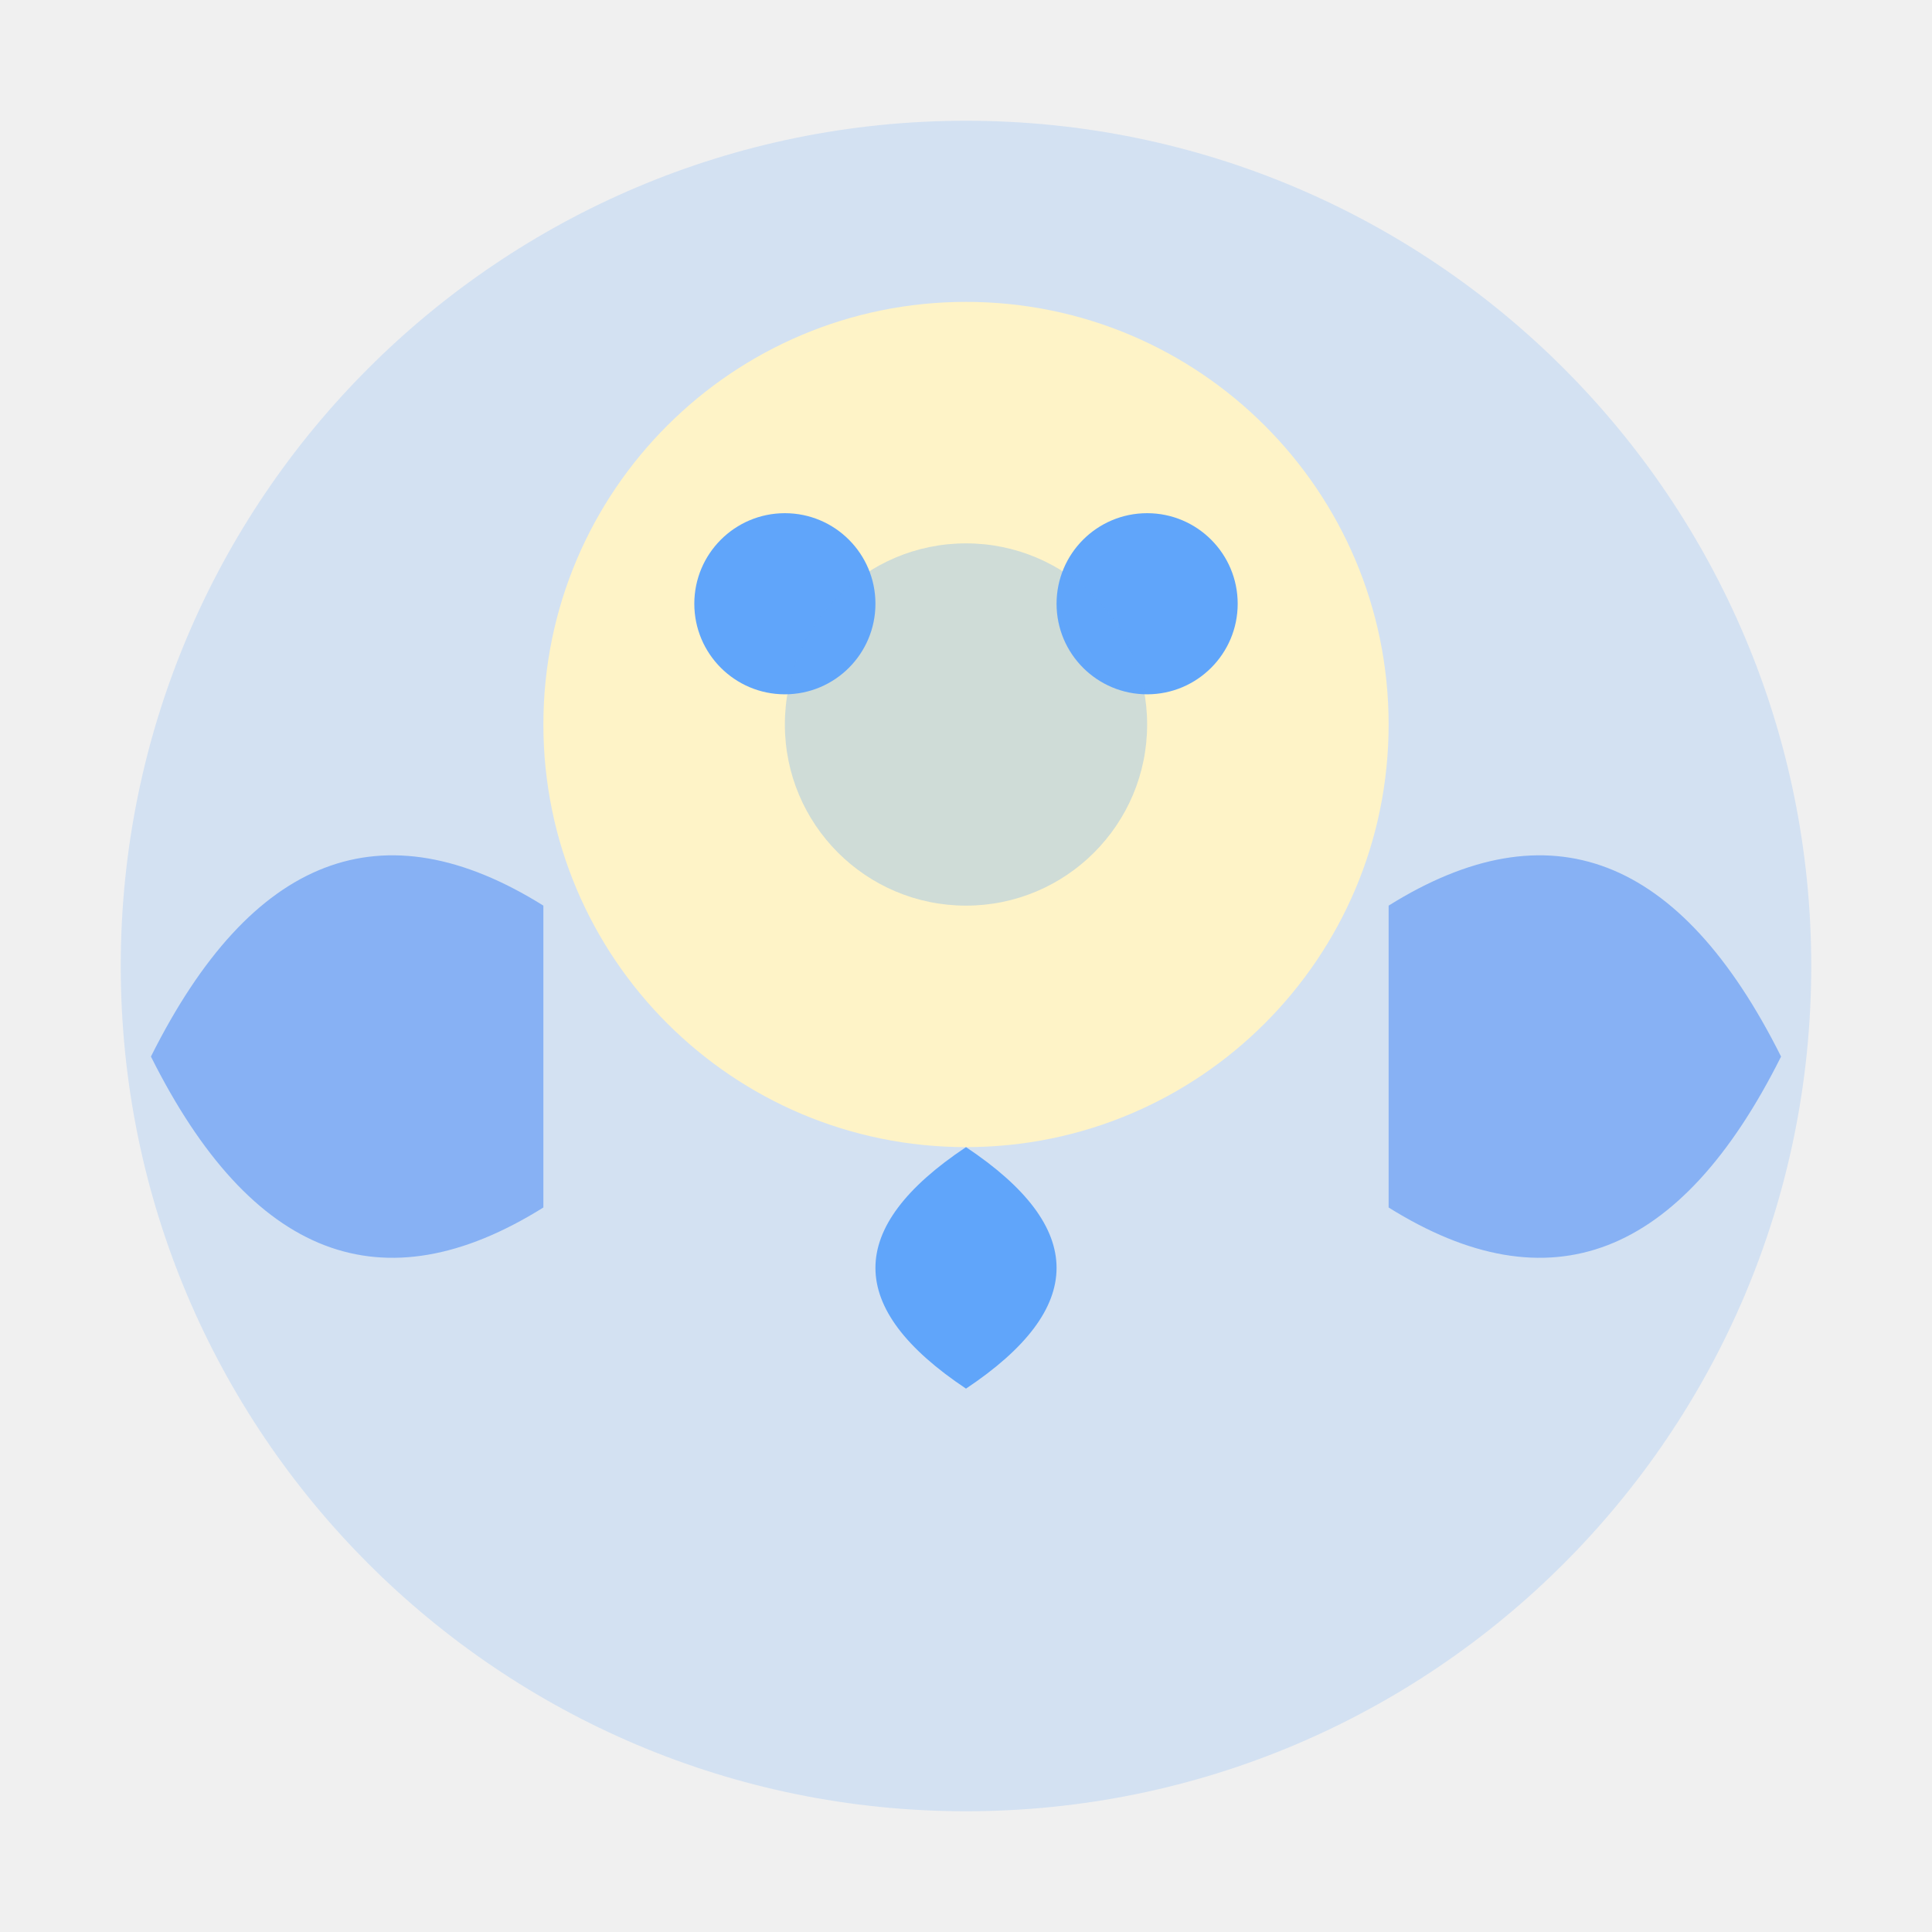
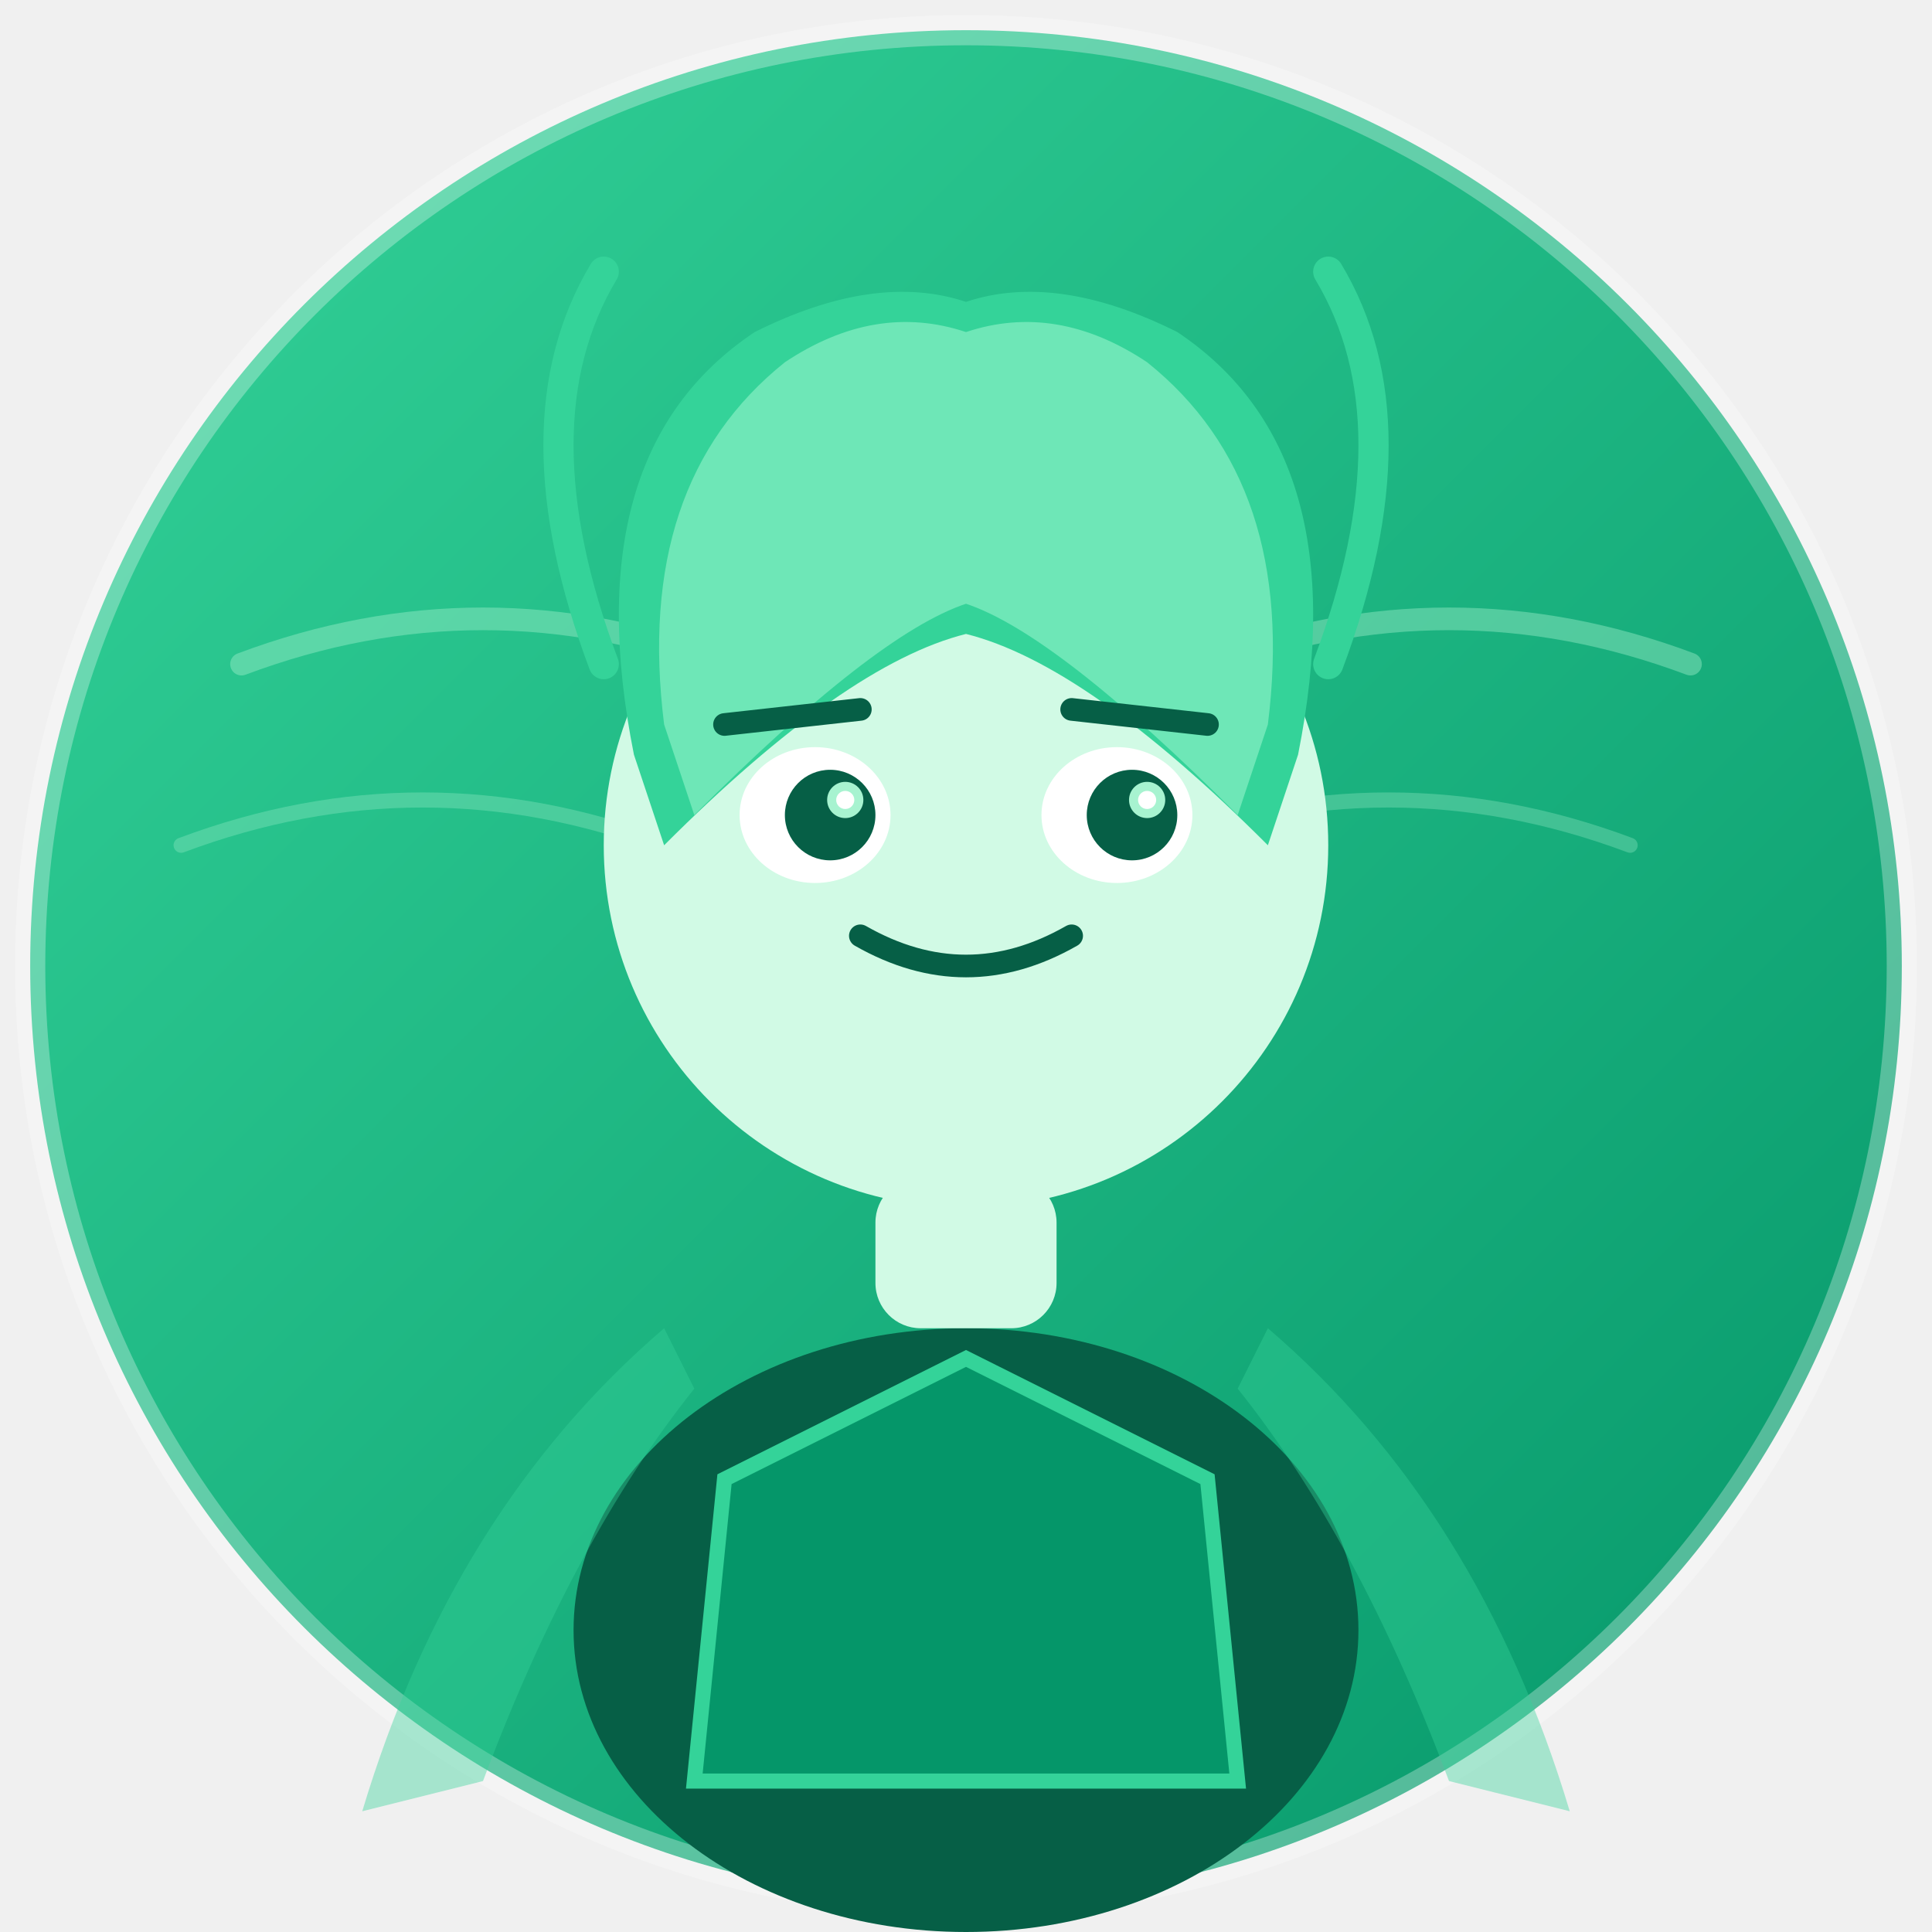
- <svg xmlns="http://www.w3.org/2000/svg" viewBox="0 0 64 64">
-   <circle cx="32" cy="32" r="28" fill="#60a5fa33" />
-   <ellipse cx="32" cy="24" rx="14" ry="14" fill="#fef3c7" />
-   <ellipse cx="26" cy="20" rx="3" ry="3" fill="#60a5fa" />
-   <ellipse cx="38" cy="20" rx="3" ry="3" fill="#60a5fa" />
-   <path d="M32 38 Q38 42 32 46 Q26 42 32 38" fill="#60a5fa" />
-   <path d="M18 30 Q10 25 5 35 Q10 45 18 40" fill="#3b82f6" opacity="0.5" />
-   <path d="M46 30 Q54 25 59 35 Q54 45 46 40" fill="#3b82f6" opacity="0.5" />
-   <circle cx="32" cy="24" r="6" fill="#60a5fa" opacity="0.3" />
+ <svg xmlns="http://www.w3.org/2000/svg" viewBox="0 0 128 128" width="128" height="128">
+   <defs>
+     <linearGradient id="bg" x1="0%" y1="0%" x2="100%" y2="100%">
+       <stop offset="0%" stop-color="#34d399" />
+       <stop offset="100%" stop-color="#059669" />
+     </linearGradient>
+     <linearGradient id="wind" x1="0%" y1="0%" x2="100%" y2="100%">
+       <stop offset="0%" stop-color="#6ee7b7" />
+       <stop offset="100%" stop-color="#34d399" />
+     </linearGradient>
+   </defs>
+   <circle cx="64" cy="64" r="62" fill="url(#bg)" />
+   <circle cx="64" cy="64" r="62" fill="none" stroke="#ffffff" stroke-width="2" opacity="0.3" />
+   <path d="M16 44 Q32 38 48 44 Q64 50 80 44 Q96 38 112 44" stroke="#a7f3d0" stroke-width="1.5" fill="none" opacity="0.4" stroke-linecap="round" />
+   <path d="M12 56 Q28 50 44 56 Q60 62 76 56 Q92 50 108 56" stroke="#a7f3d0" stroke-width="1" fill="none" opacity="0.3" stroke-linecap="round" />
+   <ellipse cx="64" cy="108" rx="26" ry="20" fill="#065f46" />
+   <path d="M48 98 L64 90 L80 98 L82 118 L46 118 Z" fill="#059669" stroke="#34d399" stroke-width="1" />
+   <path d="M44 88 Q30 100 24 120 L32 118 Q38 102 46 92" fill="#34d399" opacity="0.4" />
+   <path d="M84 88 Q98 100 104 120 L96 118 Q90 102 82 92" fill="#34d399" opacity="0.4" />
+   <rect x="58" y="78" width="12" height="10" rx="3" fill="#d1fae5" />
+   <circle cx="64" cy="56" r="24" fill="#d1fae5" />
+   <path d="M42 50 Q38 30 50 22 Q58 18 64 20 Q70 18 78 22 Q90 30 86 50 L84 56 Q72 44 64 42 Q56 44 44 56 Z" fill="#34d399" />
+   <path d="M44 48 Q42 32 52 24 Q58 20 64 22 Q70 20 76 24 Q86 32 84 48 L82 54 Q70 42 64 40 Q58 42 46 54 Z" fill="#6ee7b7" />
+   <path d="M40 44 Q34 28 40 18" stroke="#34d399" stroke-width="2" fill="none" stroke-linecap="round" />
+   <path d="M88 44 Q94 28 88 18" stroke="#34d399" stroke-width="2" fill="none" stroke-linecap="round" />
+   <ellipse cx="54" cy="54" rx="5" ry="4.5" fill="#ffffff" />
+   <circle cx="55" cy="54" r="3" fill="#065f46" />
+   <circle cx="56" cy="53" r="1.2" fill="#a7f3d0" />
+   <circle cx="56" cy="53" r="0.6" fill="#ffffff" />
+   <ellipse cx="74" cy="54" rx="5" ry="4.5" fill="#ffffff" />
+   <circle cx="75" cy="54" r="3" fill="#065f46" />
+   <circle cx="76" cy="53" r="1.2" fill="#a7f3d0" />
+   <circle cx="76" cy="53" r="0.6" fill="#ffffff" />
+   <path d="M48 48 L57 47" stroke="#065f46" stroke-width="1.5" stroke-linecap="round" />
+   <path d="M71 47 L80 48" stroke="#065f46" stroke-width="1.5" stroke-linecap="round" />
+   <path d="M57 62 Q64 66 71 62" stroke="#065f46" stroke-width="1.5" fill="none" stroke-linecap="round" />
</svg>
